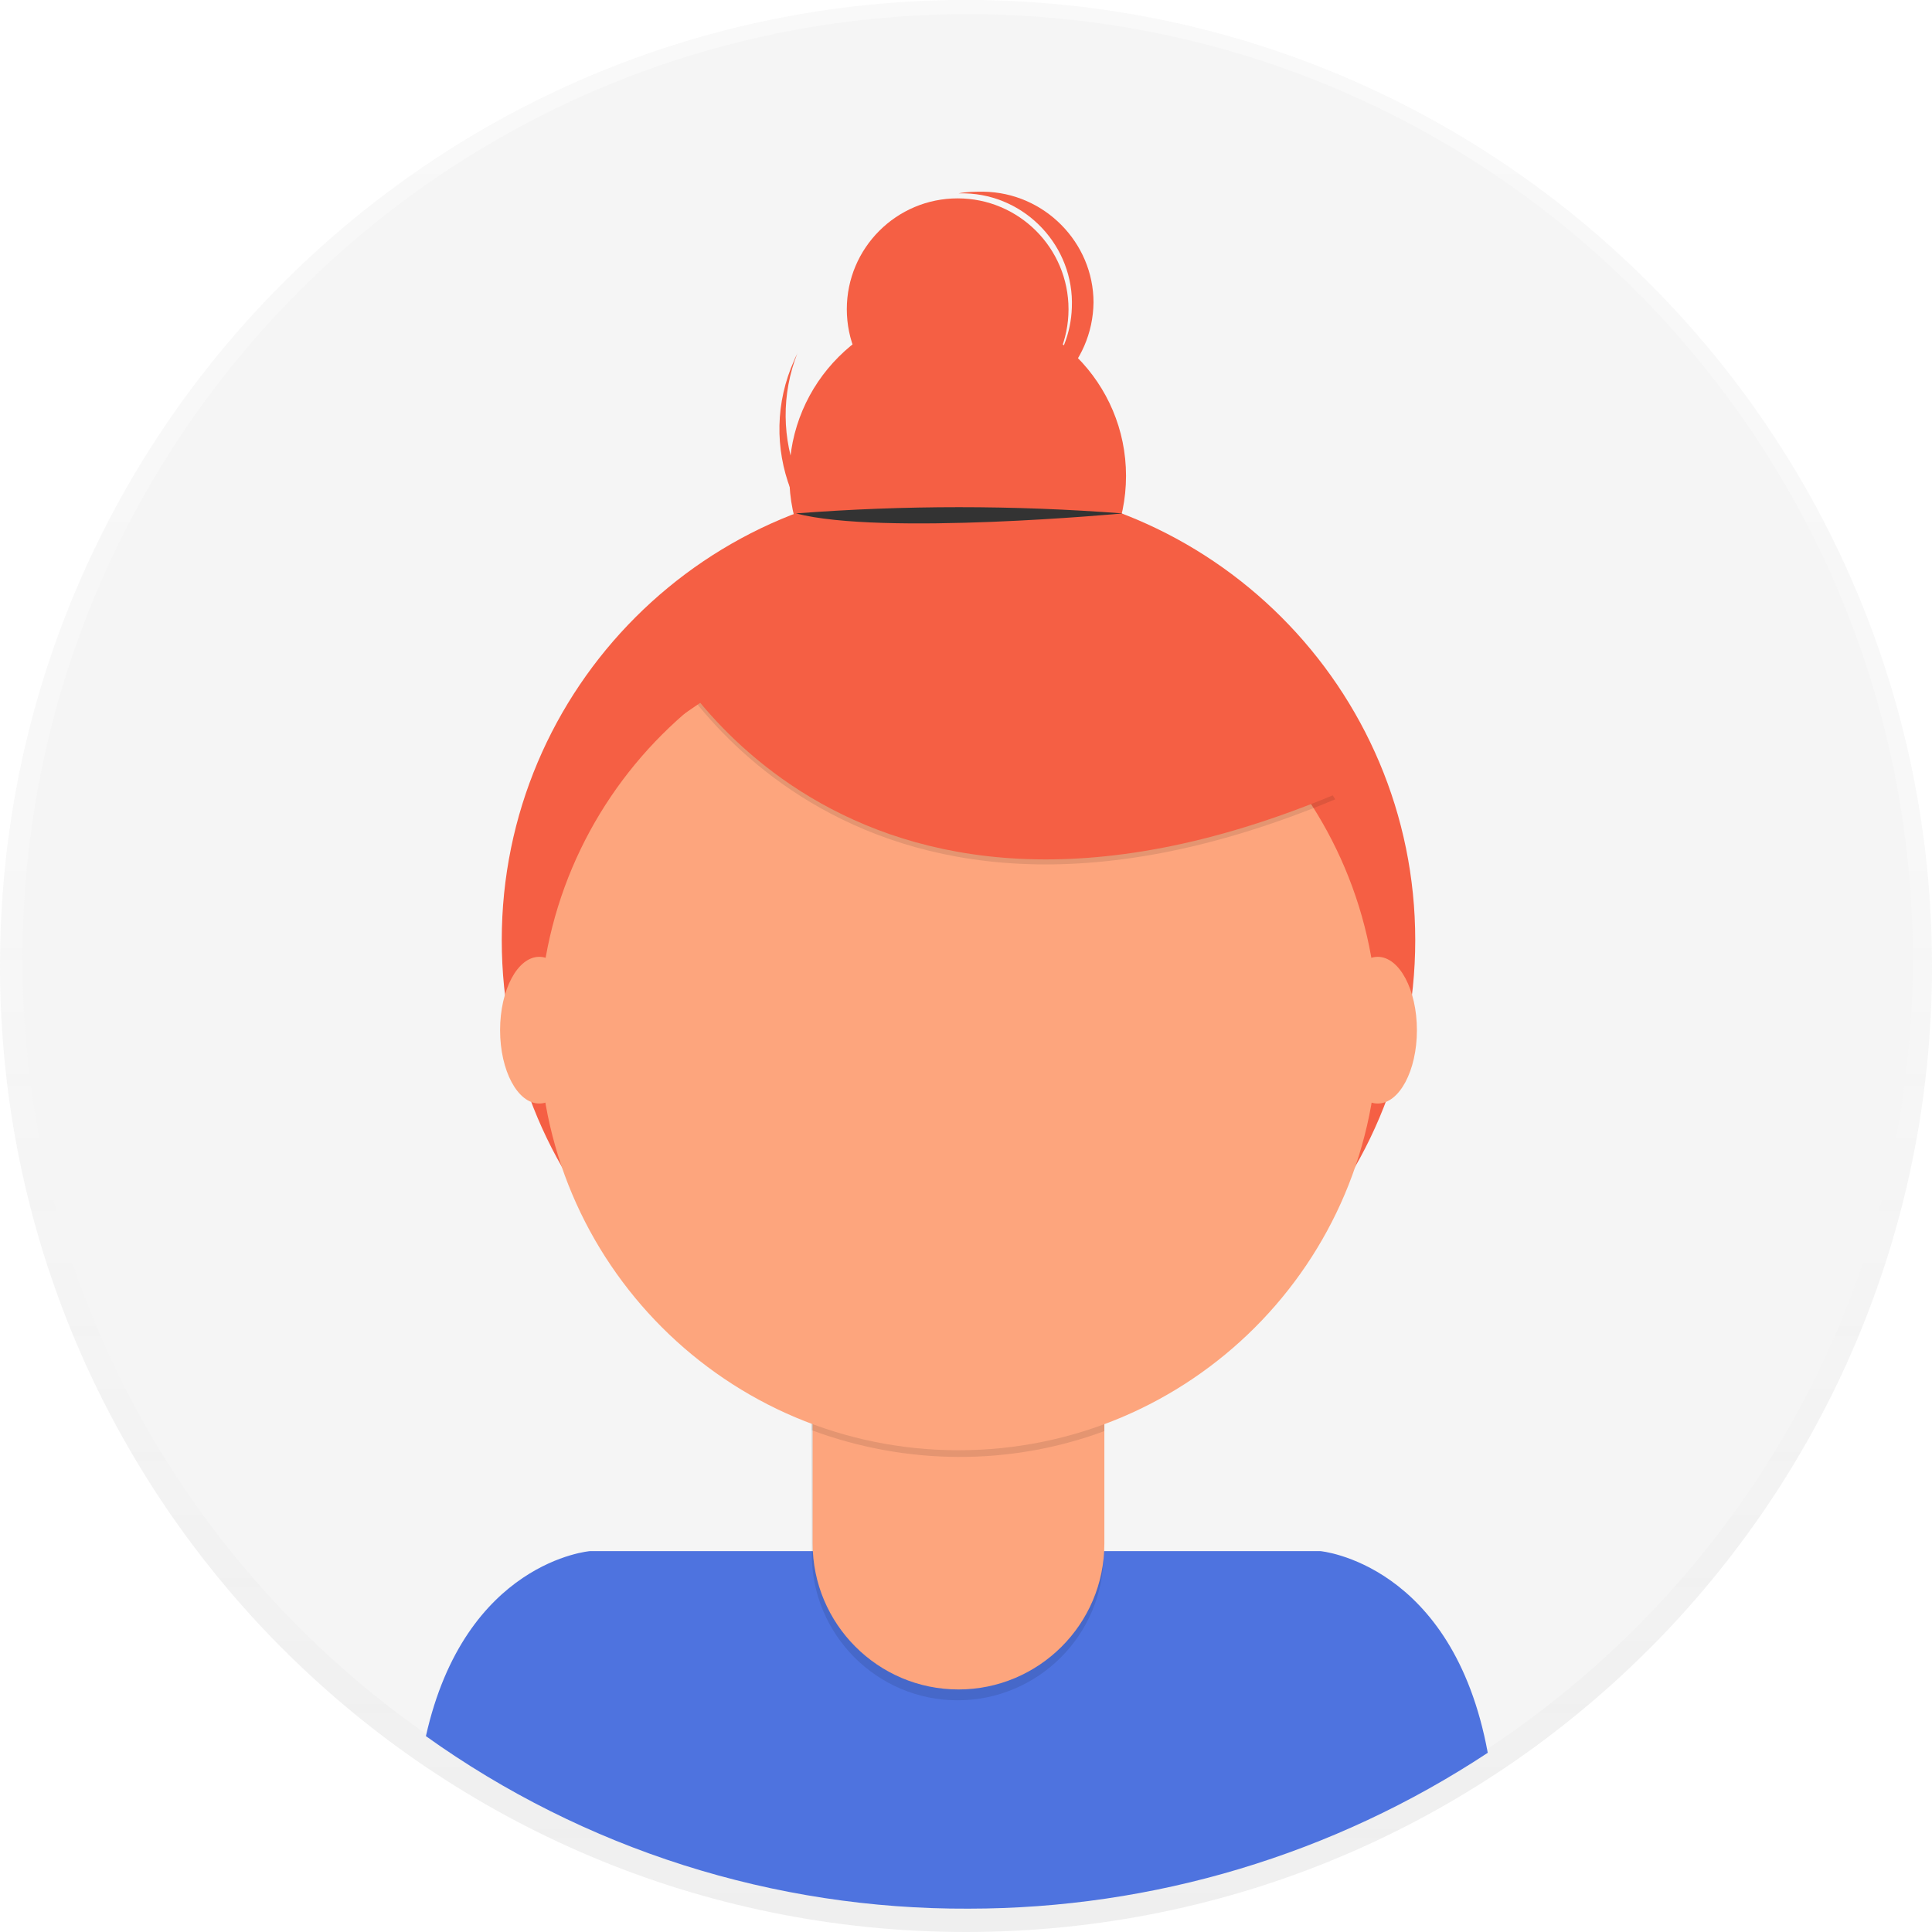
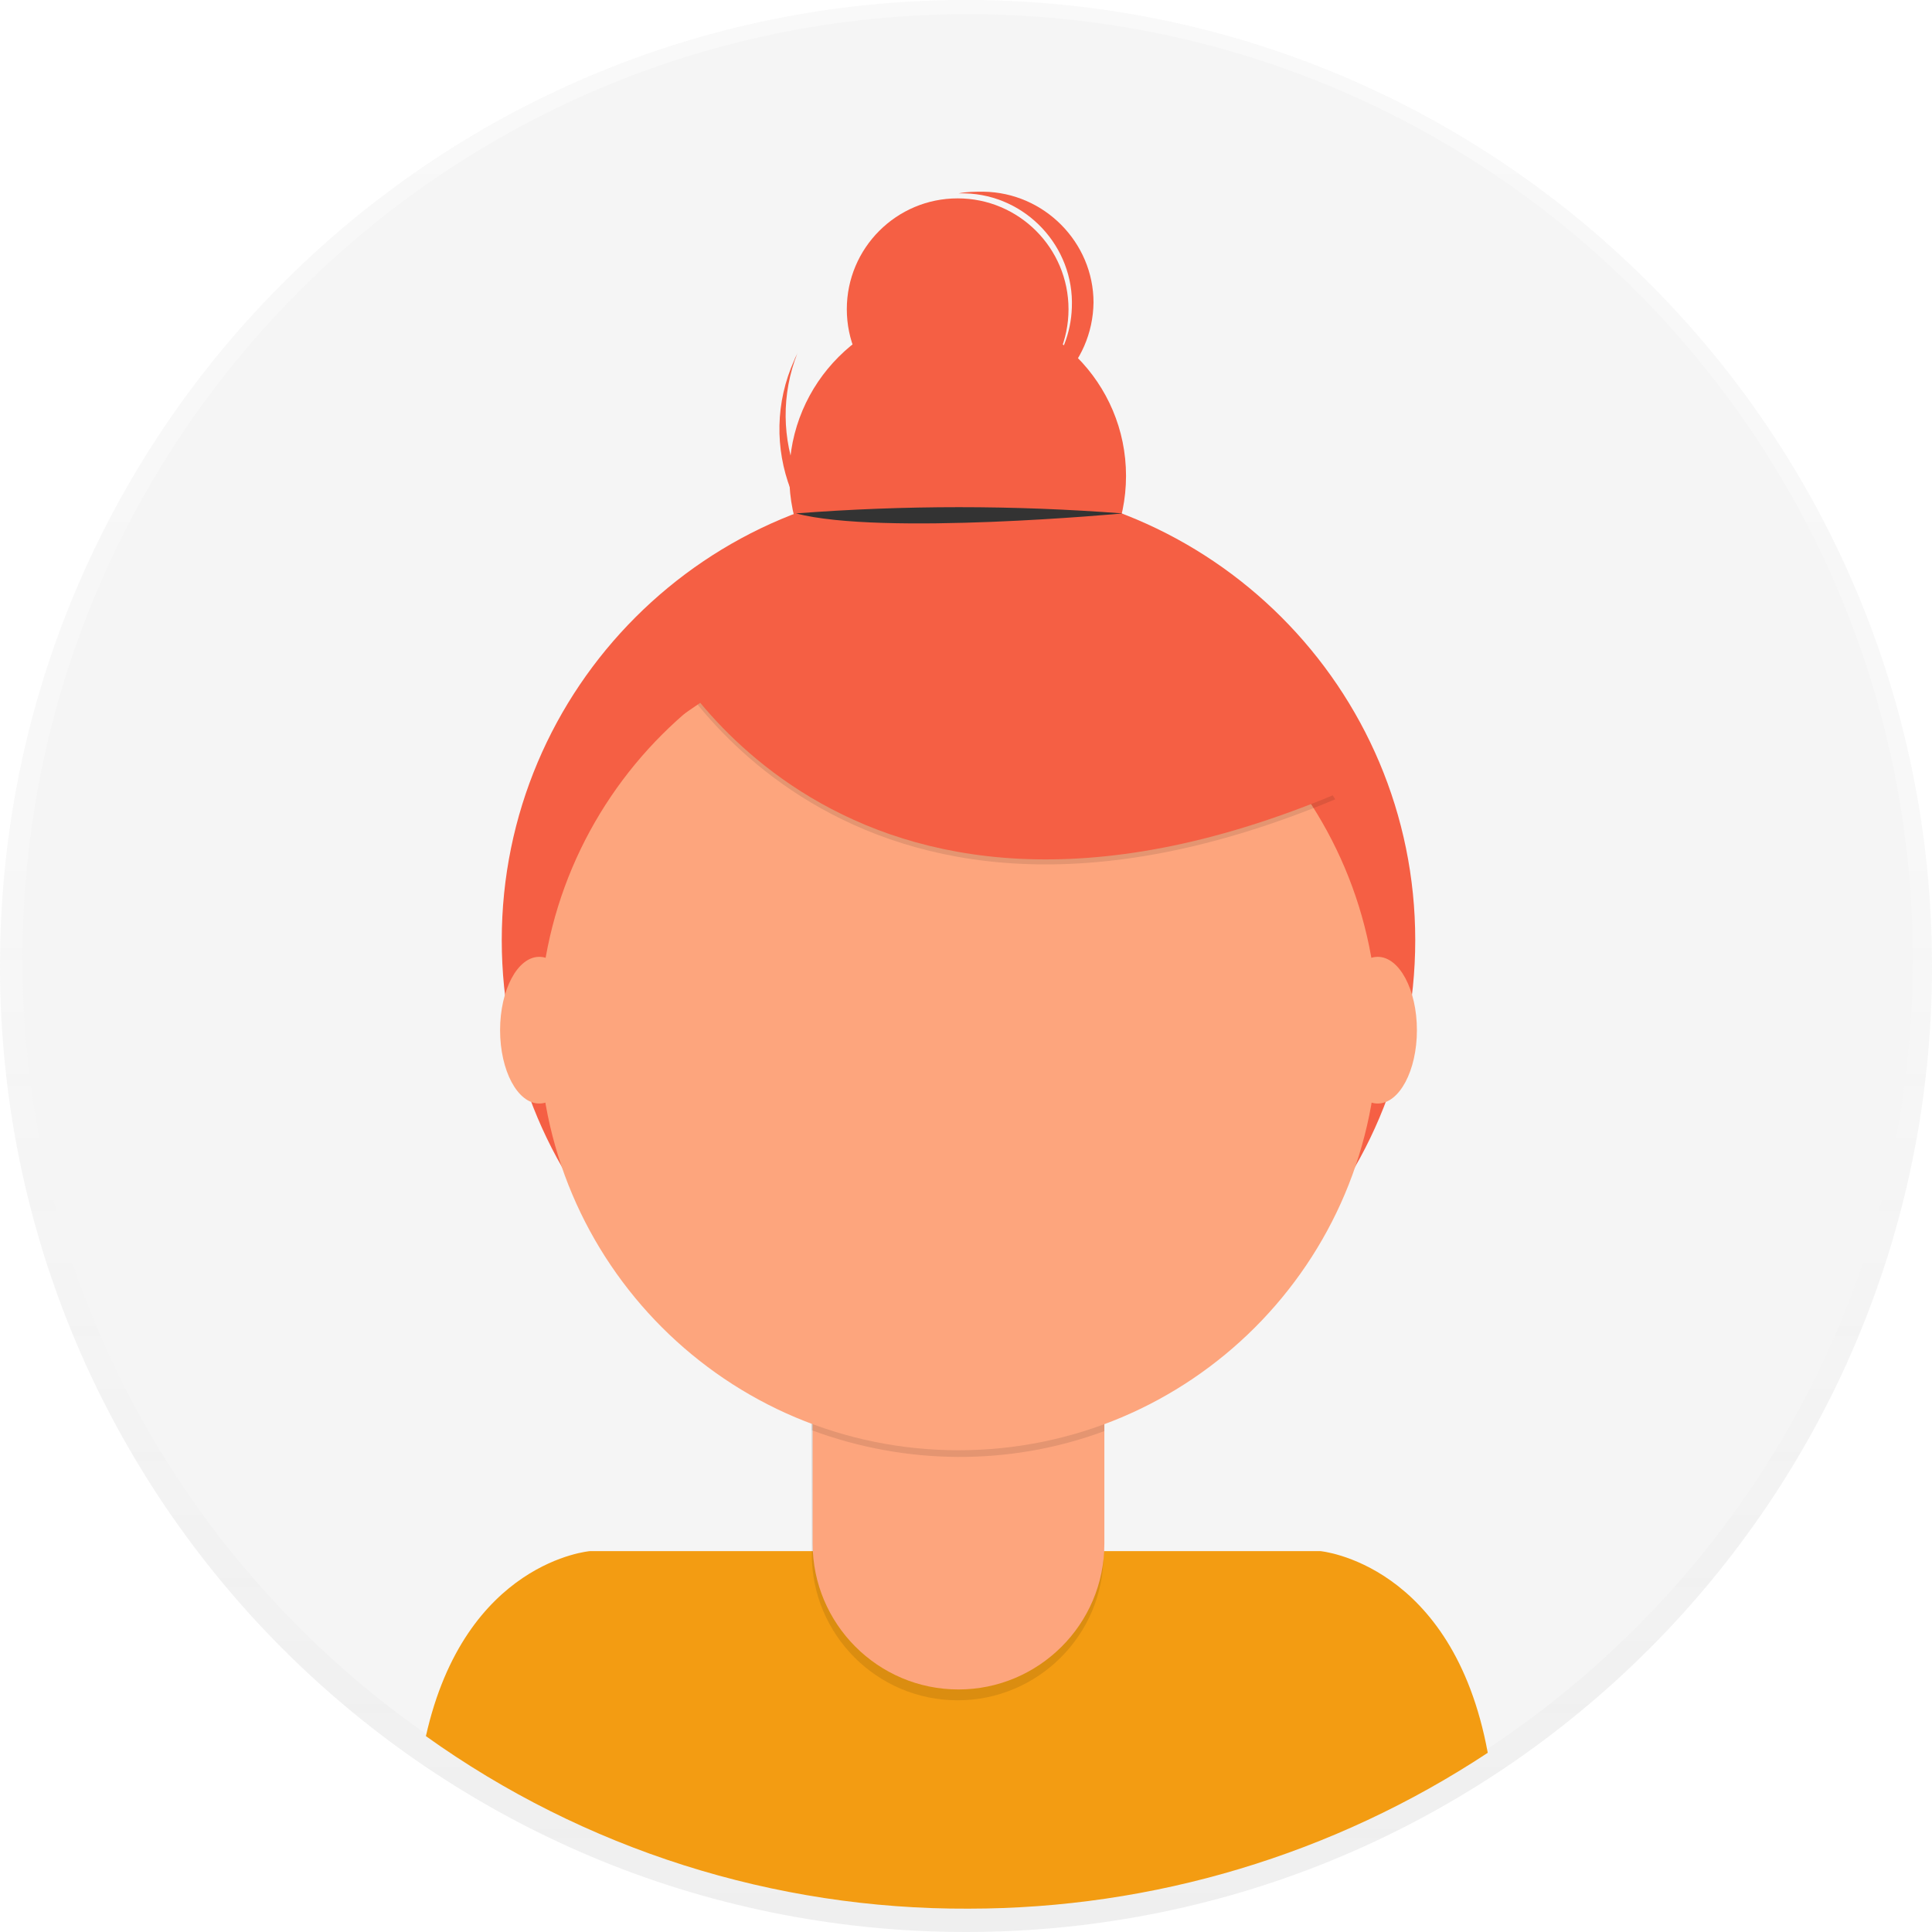
<svg xmlns="http://www.w3.org/2000/svg" version="1.1" id="_x38_8ce59e9-c4b8-4d1d-9d7a-ce0190159aa8" x="0px" y="0px" viewBox="0 0 231.8 231.8" style="enable-background:new 0 0 231.8 231.8;" xml:space="preserve">
  <style type="text/css">
	.st0{opacity:0.5;}
	.st1{fill:url(#SVGID_1_);}
	.st2{fill:#F5F5F5;}
- 	.st3{fill:#4E73DF;}
+ 	.st3{fill:#f39c12;}
	.st4{fill:#F55F44;}
	.st5{opacity:0.1;enable-background:new    ;}
	.st6{fill:#FDA57D;}
	.st7{fill:#333333;}
</style>
  <g class="st0">
    <linearGradient id="SVGID_1_" gradientUnits="userSpaceOnUse" x1="115.89" y1="9.36" x2="115.89" y2="241.14" gradientTransform="matrix(1 0 0 -1 0 241.14)">
      <stop offset="0" style="stop-color:#808080;stop-opacity:0.25" />
      <stop offset="0.54" style="stop-color:#808080;stop-opacity:0.12" />
      <stop offset="1" style="stop-color:#808080;stop-opacity:0.1" />
    </linearGradient>
    <circle class="st1" cx="115.9" cy="115.9" r="115.9" />
  </g>
  <circle class="st2" cx="116.1" cy="115.1" r="113.4" />
  <path class="st3" d="M116.2,229c22.2,0,43.8-6.5,62.3-18.7c-4.2-22.8-20.1-24.2-20.1-24.2H70.8c0,0-15,1.2-19.7,22.2  C70.1,221.9,92.9,229.1,116.2,229z" />
  <circle class="st4" cx="115" cy="112.8" r="54.8" />
  <path class="st5" d="M97.3,158.4h35.1l0,0v28.1c0,9.7-7.9,17.5-17.5,17.5l0,0l0,0c-9.7,0-17.5-7.9-17.5-17.5l0,0L97.3,158.4  L97.3,158.4z" />
  <path class="st6" d="M100.7,157.1h28.4c1.9,0,3.4,1.5,3.4,3.4l0,0v24.7c0,9.7-7.9,17.5-17.5,17.5l0,0l0,0c-9.7,0-17.5-7.9-17.5-17.5  l0,0v-24.7C97.4,158.6,98.8,157.1,100.7,157.1L100.7,157.1L100.7,157.1z" />
  <path class="st5" d="M97.4,171.6c11.3,4.2,23.8,4.3,35.1,0.1v-4.3H97.4V171.6z" />
  <circle class="st6" cx="115" cy="123.7" r="50.3" />
  <circle class="st4" cx="114.9" cy="57.1" r="20.2" />
  <circle class="st4" cx="114.9" cy="37.1" r="13.3" />
  <path class="st4" d="M106.2,68.2c-9.9-4.4-14.5-15.8-10.5-25.9c-0.1,0.3-0.3,0.6-0.4,0.9c-4.6,10.2,0,22.2,10.2,26.8  s22.2,0,26.8-10.2c0.1-0.3,0.2-0.6,0.4-0.9C127.6,68.5,116,72.6,106.2,68.2z" />
  <path class="st5" d="M79.2,77.9c0,0,21.2,43,81,18l-13.9-21.8l-24.7-8.9L79.2,77.9z" />
  <path class="st4" d="M79.2,77.3c0,0,21.2,43,81,18l-13.9-21.8l-24.7-8.9L79.2,77.3z" />
  <path class="st7" d="M95.5,61.6c13-1,26.1-1,39.2,0C134.7,61.6,105.8,64.3,95.5,61.6z" />
  <path class="st4" d="M118,23c-1,0-2,0-3,0.2h0.8c7.3,0.2,13.1,6.4,12.8,13.7c-0.2,6.2-4.7,11.5-10.8,12.6  c7.3,0.1,13.3-5.8,13.4-13.2C131.2,29.1,125.3,23.1,118,23L118,23z" />
  <ellipse class="st6" cx="64.7" cy="123.6" rx="4.7" ry="8.8" />
  <ellipse class="st6" cx="165.3" cy="123.6" rx="4.7" ry="8.8" />
  <polygon class="st4" points="76,78.6 85.8,73.5 88,81.6 82,85.7 " />
</svg>
